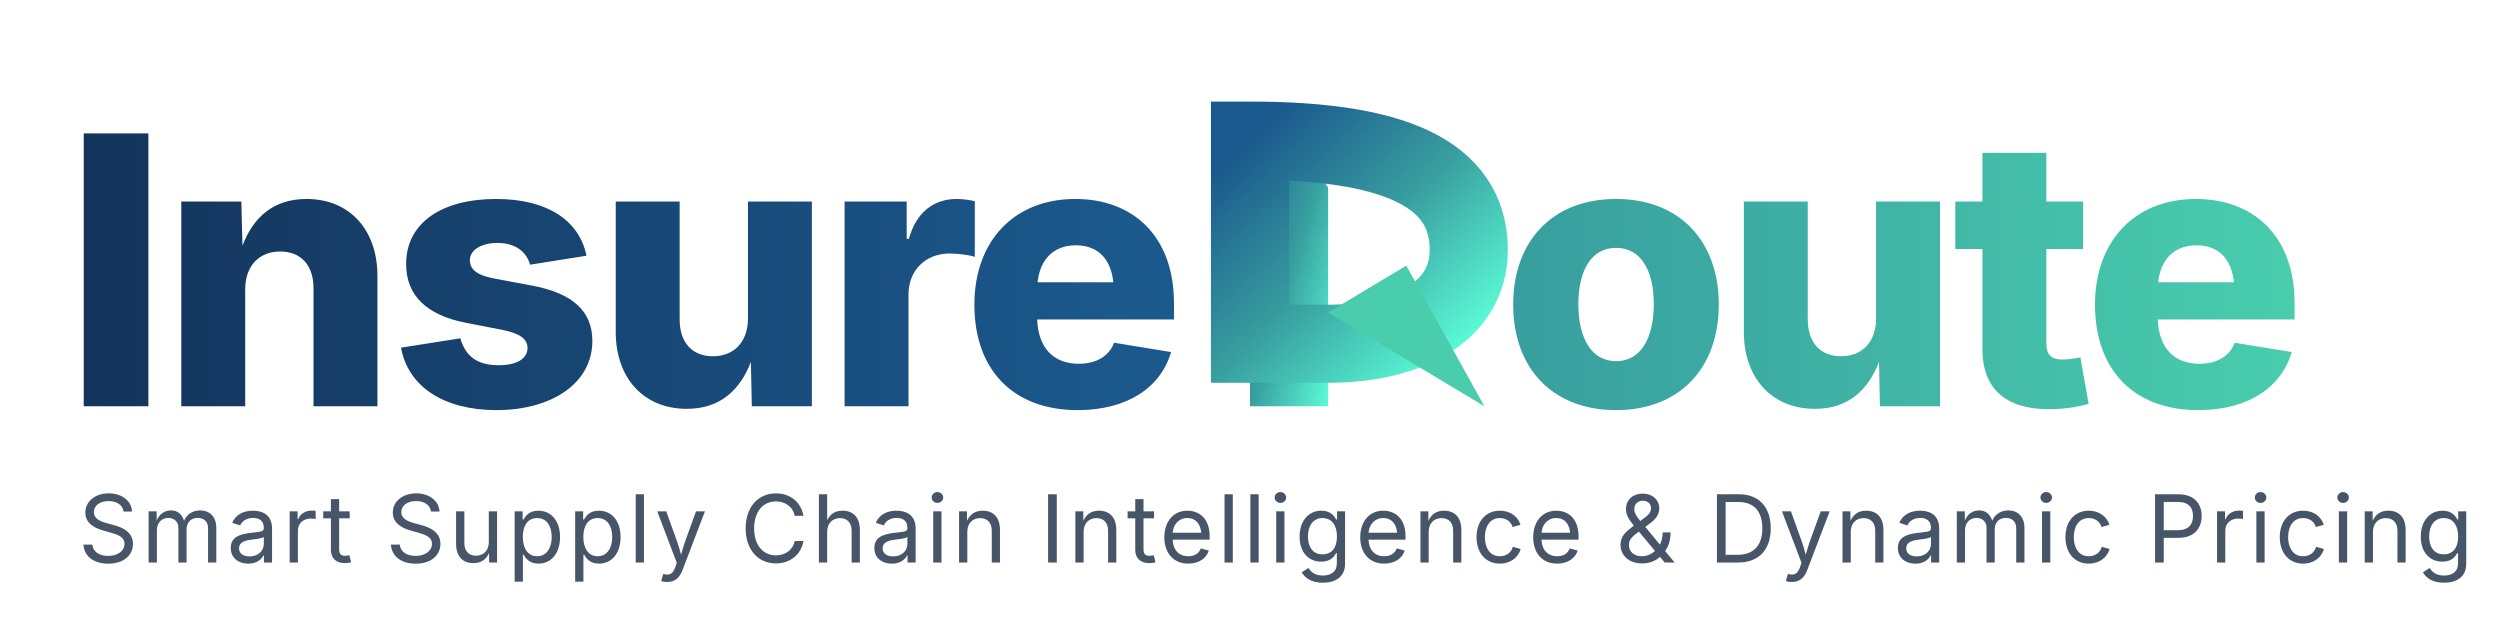
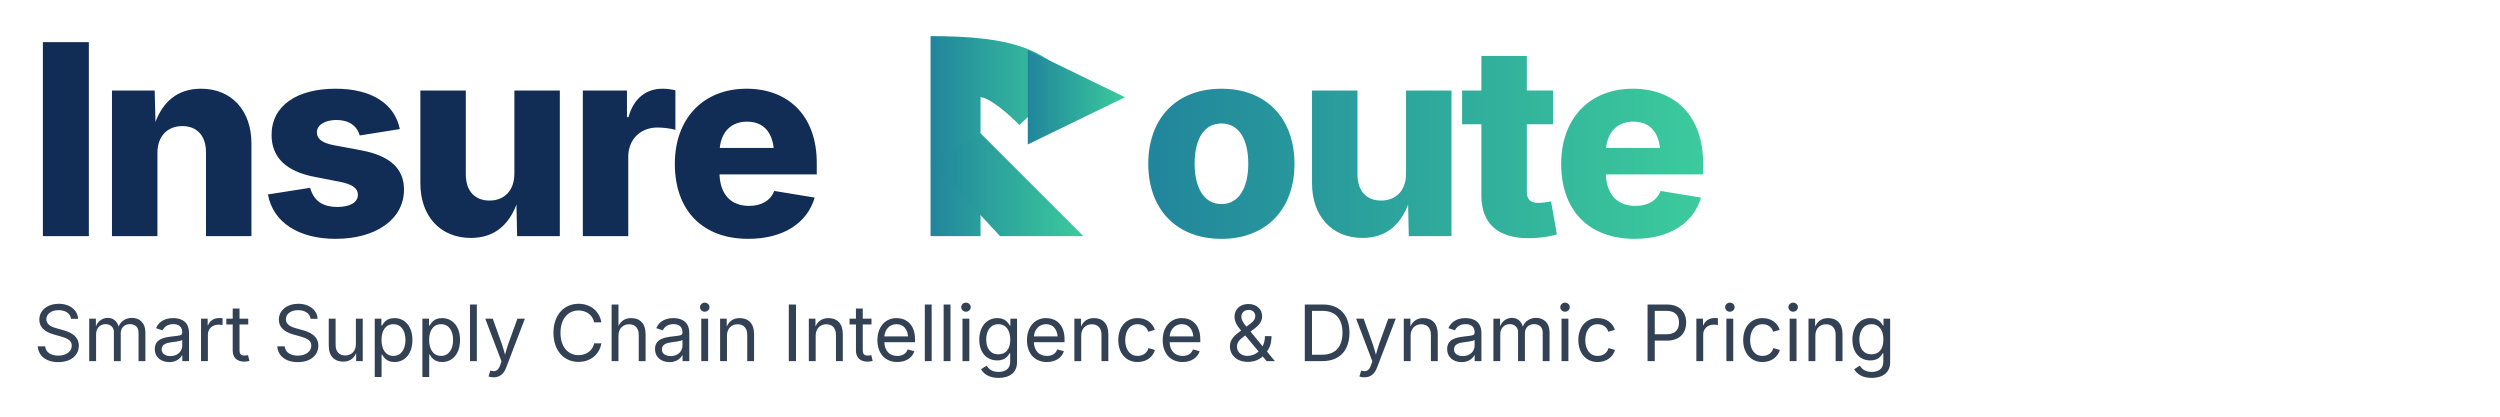
- <svg xmlns="http://www.w3.org/2000/svg" viewBox="0 0 800 200">
+ <svg xmlns="http://www.w3.org/2000/svg" viewBox="0 0 900 150">
  <defs>
-     <linearGradient id="textGradBlue" x1="0%" y1="0%" x2="100%" y2="0%">
-       <stop offset="0%" stop-color="#14345c" />
-       <stop offset="100%" stop-color="#1b5a8e" />
-     </linearGradient>
-     <linearGradient id="textGradTeal" x1="0%" y1="0%" x2="100%" y2="0%">
-       <stop offset="0%" stop-color="#389e9f" />
-       <stop offset="100%" stop-color="#49cdad" />
-     </linearGradient>
-     <linearGradient id="arrowGrad" x1="0%" y1="0%" x2="100%" y2="100%">
-       <stop offset="0%" stop-color="#1b5a8e" />
-       <stop offset="50%" stop-color="#389e9f" />
-       <stop offset="100%" stop-color="#5bfcd7" />
+     <linearGradient id="gradTeal" x1="0%" y1="0%" x2="100%" y2="0%">
+       <stop offset="0%" stop-color="#21859c" />
+       <stop offset="50%" stop-color="#2ea89c" />
+       <stop offset="100%" stop-color="#3ccb9c" />
    </linearGradient>
  </defs>
-   <g transform="translate(20, 20)">
-     <text x="0" y="110" font-family="'Inter', 'Segoe UI', sans-serif" font-weight="800" font-size="120" fill="url(#textGradBlue)" letter-spacing="-3">Insure</text>
-     <g transform="translate(380, 0)">
-       <path d="M0,25 Q15,25 25,40 L25,110 L0,110 Z" fill="url(#arrowGrad)" />
-       <path d="M0,25 C45,25 70,35 70,60 C70,80 50,90 25,90 L0,90 Z" fill="none" stroke="url(#arrowGrad)" stroke-width="25" stroke-linecap="round" />
-       <path d="M25,80 L75,110 L50,65 Z" fill="#49cdad" />
+   <g transform="translate(10, 85)">
+     <text x="0" y="0" font-family="'Montserrat', 'Inter', 'Segoe UI', sans-serif" font-weight="800" font-size="96" fill="#112c55" letter-spacing="-2.5">Insure</text>
+     <g transform="translate(325, -72)">
+       <path d="M 0,72 L 0,0 C 30,0 40,5 50,15 L 32,32 C 25,25 20,22 18,22 L 18,72 Z" fill="url(#gradTeal)" />
+       <polygon points="35,5 70,22 35,39" fill="url(#gradTeal)" />
+       <path d="M 18,35 L 55,72 L 25,72 L 0,45 Z" fill="url(#gradTeal)" />
    </g>
-     <text x="460" y="110" font-family="'Inter', 'Segoe UI', sans-serif" font-weight="800" font-size="120" fill="url(#textGradTeal)" letter-spacing="-3">oute</text>
-     <text x="5" y="160" font-family="'Inter', 'Segoe UI', sans-serif" font-weight="400" font-size="30" fill="#475569" letter-spacing="1">Smart Supply Chain Intelligence &amp; Dynamic Pricing</text>
+     <text x="400" y="0" font-family="'Montserrat', 'Inter', 'Segoe UI', sans-serif" font-weight="800" font-size="96" fill="url(#gradTeal)" letter-spacing="-2.5">oute</text>
  </g>
+   <text x="12" y="130" font-family="'Montserrat', 'Inter', 'Segoe UI', sans-serif" font-weight="400" font-size="28" fill="#334155" letter-spacing="0">Smart Supply Chain Intelligence &amp; Dynamic Pricing</text>
</svg>
